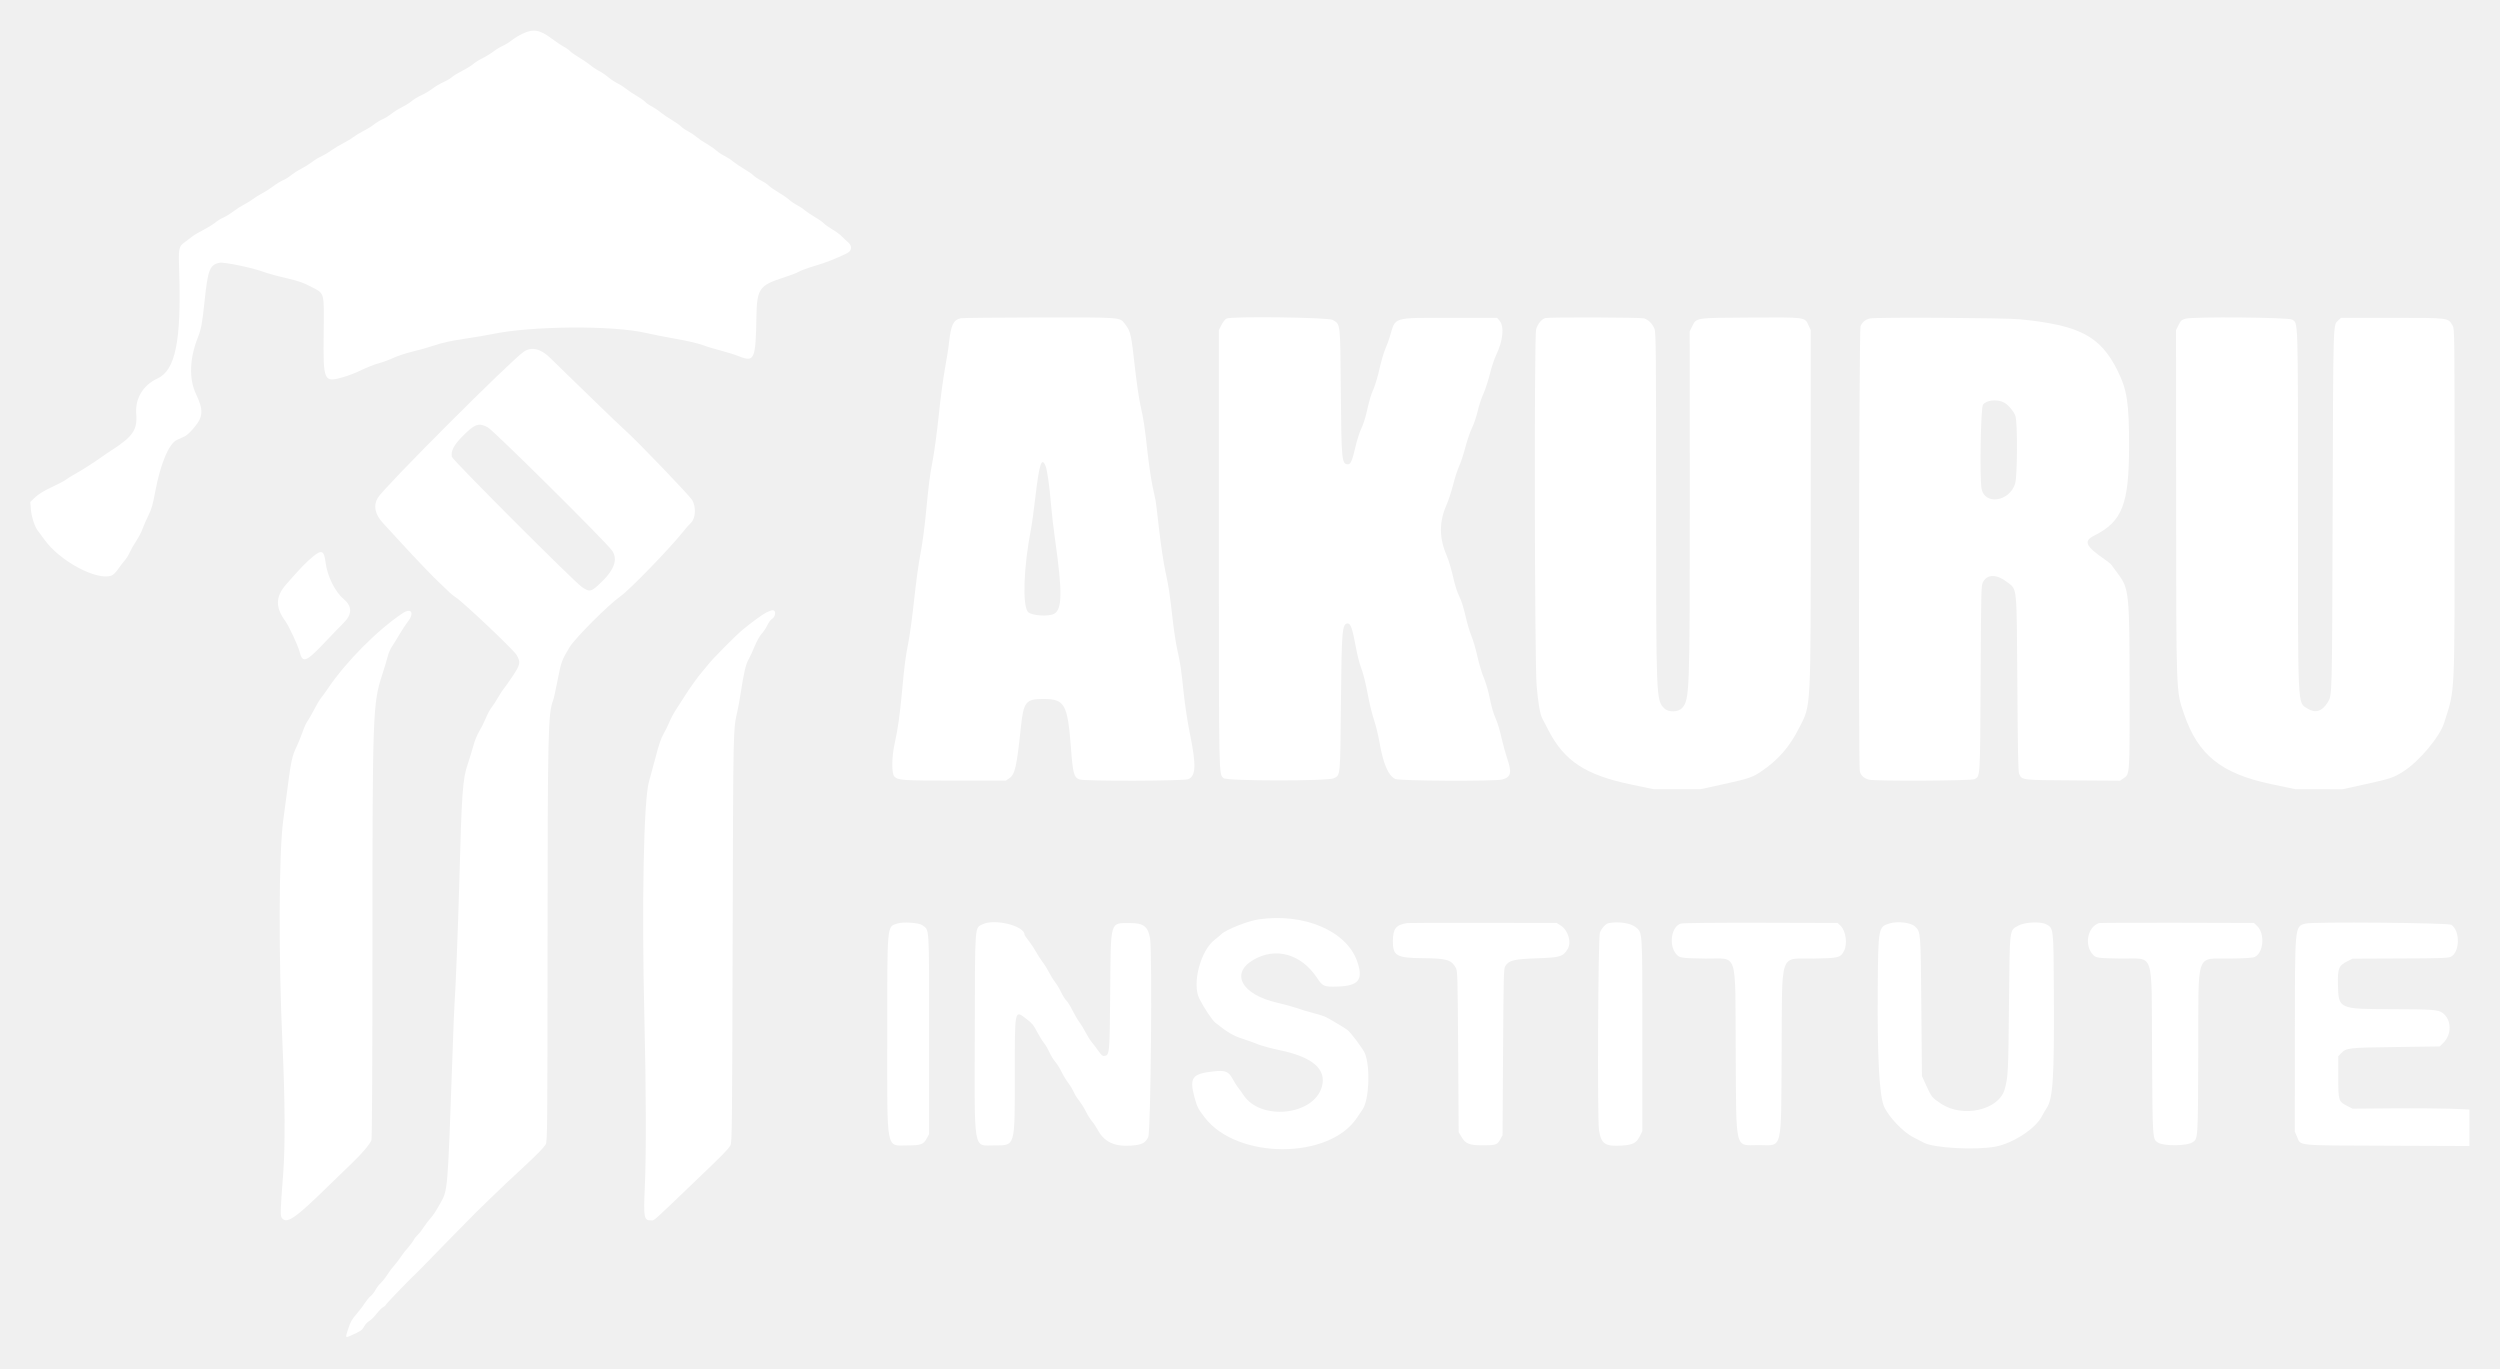
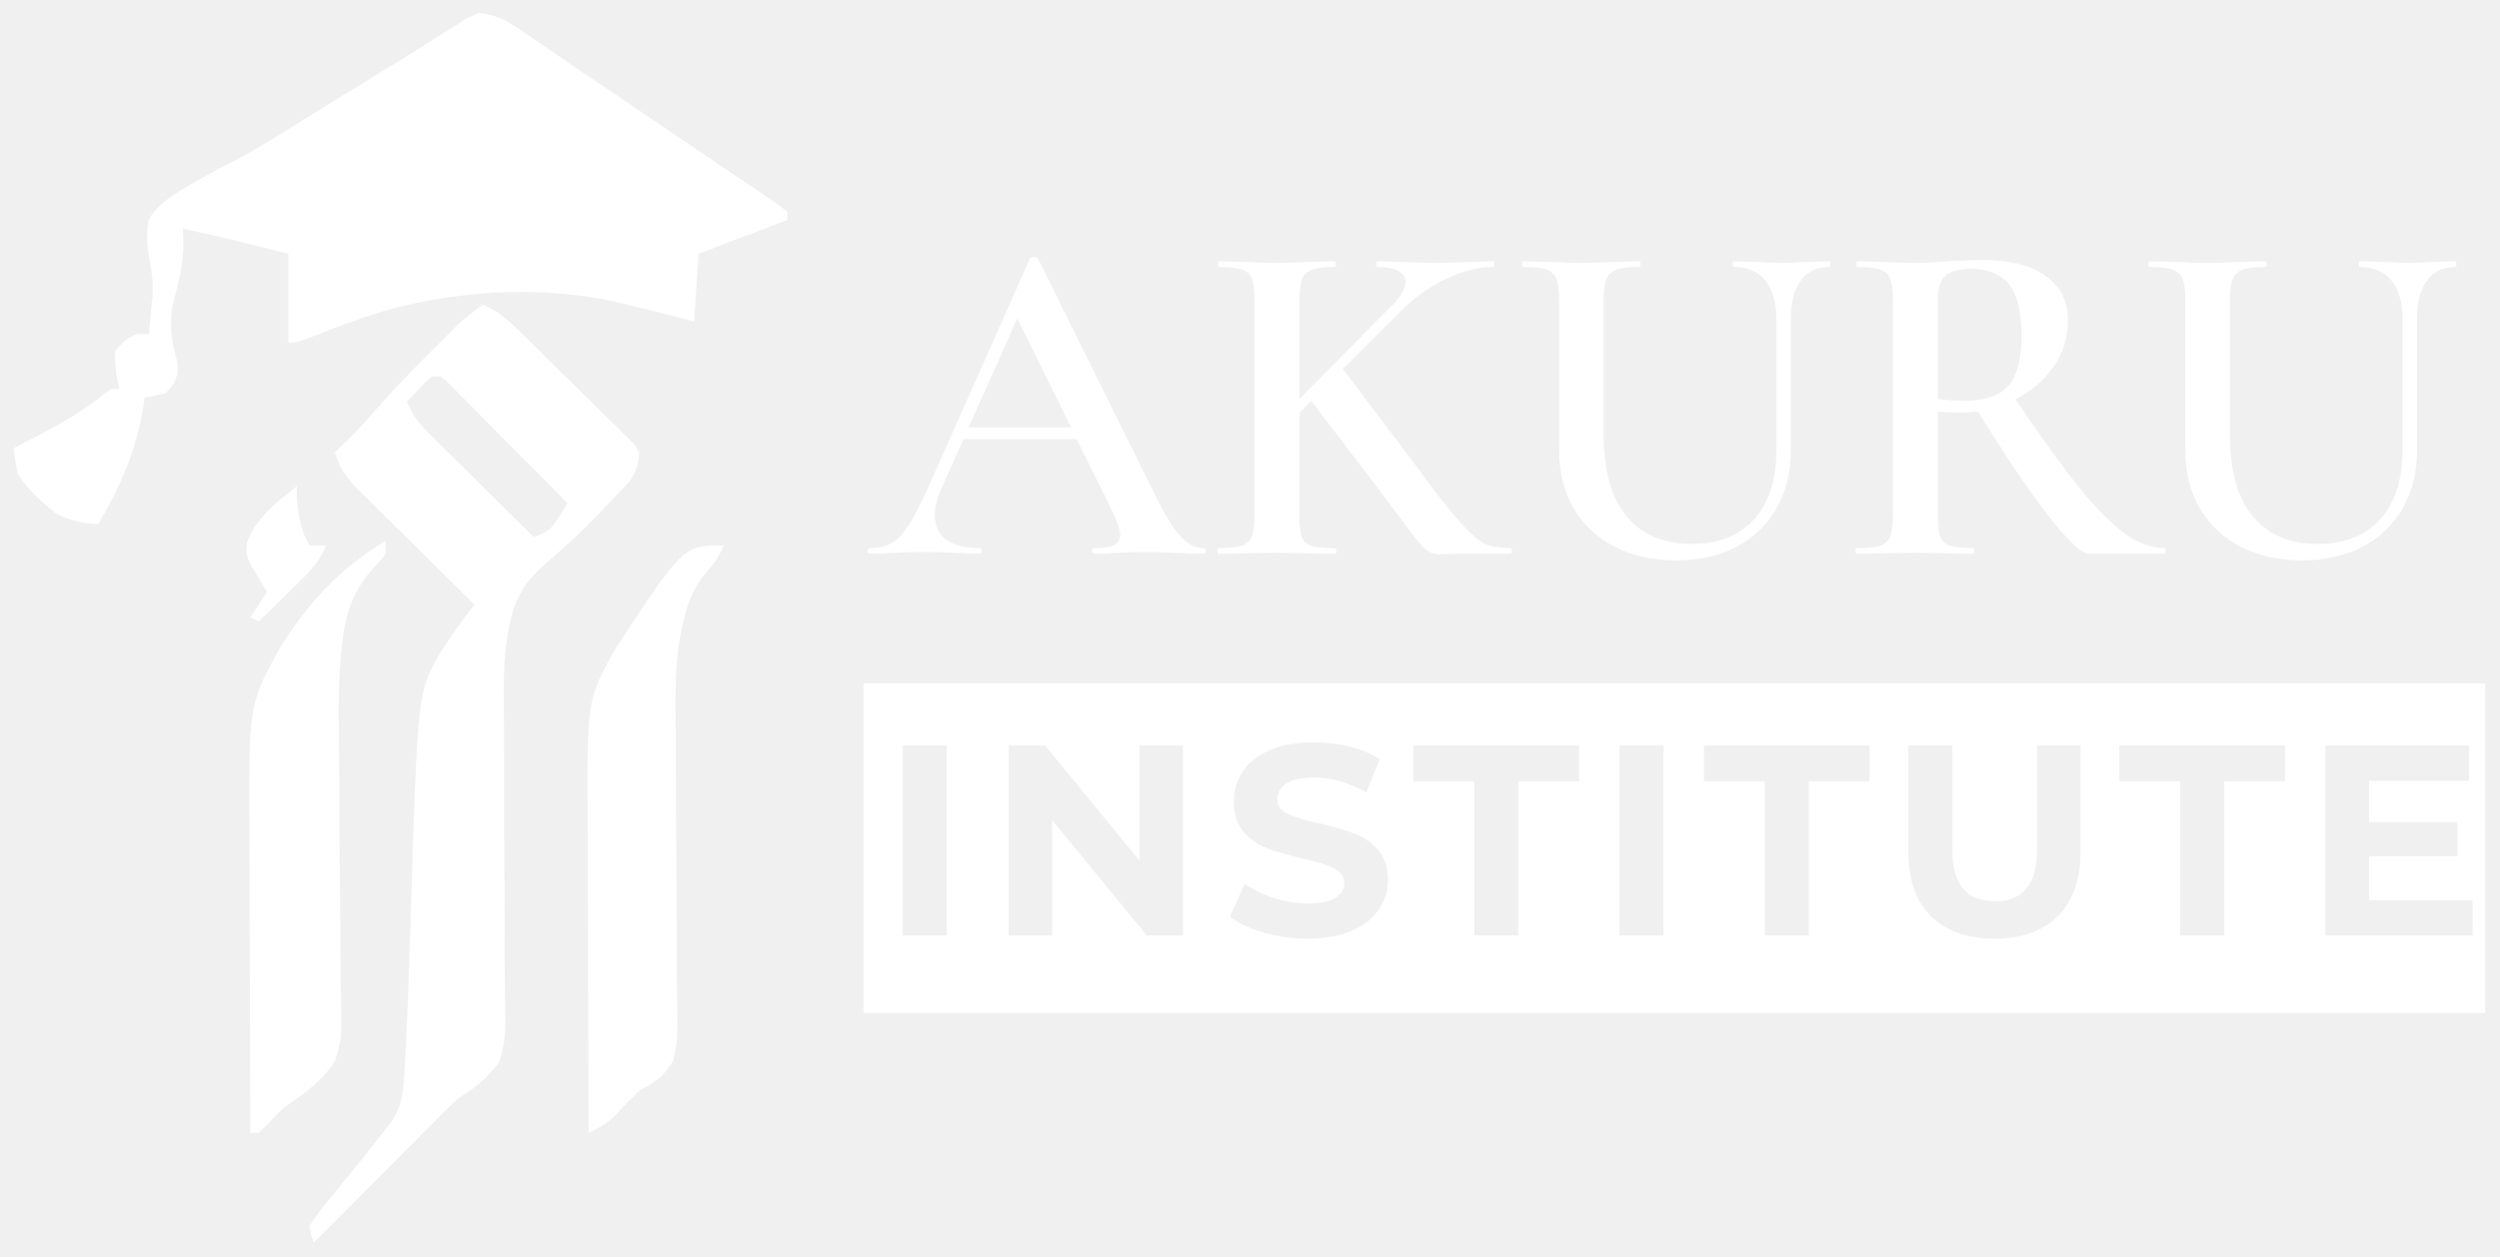
- <svg xmlns="http://www.w3.org/2000/svg" viewBox="-20 -21 2450 1341" role="img" aria-label="Akuru Institute">
-   <g transform="translate(0,1308) scale(0.1,-0.1)" fill="#FFFFFF">
-     <path d="M4922 12960 c-35 -16 -82 -45 -106 -64 -23 -19 -62 -43 -86 -54 -25 -11 -66 -35 -92 -55 -26 -20 -76 -51 -110 -68 -35 -17 -78 -44 -95 -60 -18 -15 -65 -44 -105 -64 -40 -20 -84 -47 -98 -60 -14 -13 -52 -36 -85 -50 -33 -15 -83 -44 -110 -66 -28 -21 -76 -49 -107 -63 -31 -14 -71 -38 -90 -54 -18 -16 -62 -44 -98 -62 -36 -18 -83 -48 -105 -66 -23 -18 -61 -42 -85 -52 -25 -11 -63 -34 -85 -52 -22 -18 -70 -47 -106 -65 -36 -19 -79 -45 -95 -58 -16 -13 -58 -39 -94 -57 -36 -18 -92 -52 -125 -75 -33 -24 -78 -50 -99 -59 -22 -9 -63 -34 -90 -55 -28 -21 -76 -51 -106 -66 -30 -15 -73 -43 -96 -61 -22 -19 -58 -41 -80 -50 -21 -9 -66 -36 -99 -61 -33 -25 -82 -56 -110 -70 -27 -14 -66 -38 -85 -53 -19 -15 -58 -39 -85 -53 -28 -14 -77 -45 -110 -70 -33 -25 -78 -52 -99 -61 -22 -9 -58 -31 -80 -50 -23 -18 -75 -50 -116 -71 -41 -21 -88 -48 -105 -62 -16 -13 -50 -38 -74 -56 -60 -43 -63 -59 -55 -287 22 -681 -37 -970 -214 -1050 -140 -64 -219 -196 -207 -347 13 -155 -33 -222 -244 -357 -27 -17 -66 -44 -87 -59 -72 -52 -196 -132 -272 -174 -41 -24 -82 -49 -91 -57 -9 -8 -68 -39 -132 -69 -79 -37 -131 -69 -164 -100 l-48 -46 5 -68 c6 -76 38 -175 68 -213 11 -14 39 -52 63 -85 148 -212 518 -410 661 -355 15 5 41 31 59 57 17 26 47 63 64 84 18 20 43 58 54 85 12 27 41 78 65 114 24 36 52 90 62 120 11 30 36 89 57 130 30 60 43 105 66 230 51 274 133 471 213 509 22 10 57 26 77 35 20 9 60 47 94 89 87 105 90 168 16 325 -70 148 -64 347 17 552 34 85 44 141 67 360 32 307 51 357 148 375 43 8 317 -48 422 -87 44 -16 147 -45 228 -63 119 -28 167 -44 240 -82 142 -75 133 -42 129 -456 -5 -479 -1 -488 195 -432 49 14 129 45 178 70 50 24 125 54 168 65 43 12 111 37 150 56 40 18 122 45 182 59 61 14 156 41 212 60 71 25 162 45 296 65 106 16 226 36 267 45 387 82 1189 88 1515 11 55 -13 183 -38 285 -56 105 -18 220 -45 265 -61 44 -17 125 -41 180 -55 55 -14 135 -39 178 -56 151 -60 163 -33 170 397 5 264 31 300 264 374 65 21 134 47 153 59 19 11 90 37 157 57 108 32 193 65 313 123 50 24 54 72 9 110 -18 15 -46 41 -63 59 -17 17 -58 47 -91 66 -33 19 -69 45 -80 57 -11 12 -50 40 -88 62 -37 22 -82 52 -100 67 -18 16 -51 38 -75 50 -24 12 -60 37 -80 55 -20 18 -69 51 -107 73 -39 23 -79 51 -90 63 -11 12 -45 35 -75 50 -30 15 -64 38 -75 50 -11 12 -51 40 -90 63 -38 22 -87 55 -109 73 -21 18 -58 42 -82 54 -24 11 -61 35 -82 53 -20 19 -63 48 -94 66 -32 18 -77 48 -100 67 -23 20 -62 46 -87 59 -25 12 -55 33 -66 45 -11 12 -50 39 -86 61 -36 21 -86 55 -110 74 -23 20 -63 47 -88 60 -25 12 -55 33 -66 45 -11 12 -49 39 -85 60 -36 21 -83 52 -105 70 -22 18 -62 43 -90 57 -27 14 -67 41 -87 59 -21 18 -59 44 -86 58 -26 13 -68 41 -91 61 -24 19 -74 53 -110 74 -36 22 -75 49 -86 61 -11 12 -38 31 -60 42 -22 12 -75 47 -117 79 -118 88 -181 99 -286 49z" />
-     <path d="M4934 9844 c-131 -89 -1370 -1329 -1432 -1433 -45 -78 -28 -161 52 -248 25 -26 102 -111 173 -188 144 -158 343 -365 388 -404 16 -14 48 -45 70 -67 22 -23 58 -53 80 -67 73 -46 568 -515 597 -565 42 -71 38 -94 -38 -208 -36 -54 -74 -108 -84 -119 -10 -11 -35 -49 -56 -85 -20 -36 -50 -82 -66 -102 -16 -20 -42 -68 -58 -108 -16 -39 -45 -96 -64 -128 -19 -31 -45 -93 -56 -137 -12 -44 -37 -125 -55 -180 -52 -151 -60 -273 -85 -1200 -11 -401 -36 -1033 -45 -1140 -3 -33 -12 -256 -20 -495 -49 -1378 -45 -1337 -122 -1476 -32 -58 -72 -120 -89 -137 -17 -18 -47 -57 -67 -87 -19 -30 -47 -66 -62 -80 -15 -14 -34 -38 -42 -54 -8 -15 -32 -47 -52 -70 -21 -22 -53 -63 -71 -91 -18 -27 -48 -66 -65 -85 -18 -19 -49 -60 -68 -90 -19 -30 -49 -68 -67 -85 -17 -16 -40 -46 -50 -66 -11 -20 -32 -48 -48 -61 -17 -14 -42 -45 -57 -69 -15 -24 -49 -69 -75 -99 -55 -65 -62 -76 -89 -157 -28 -84 -28 -86 27 -62 99 45 110 52 131 90 12 22 35 46 51 54 16 9 47 39 68 68 22 28 51 58 65 66 15 8 27 18 27 23 0 7 247 263 307 318 15 14 39 38 53 53 19 21 490 502 528 539 4 4 66 65 139 135 121 117 177 170 340 321 117 108 184 178 201 207 16 28 17 161 18 1927 1 2131 5 2294 55 2426 6 15 26 104 44 199 36 182 40 192 116 319 53 89 383 419 500 501 87 60 481 466 610 628 31 39 66 79 78 89 49 44 55 160 13 227 -34 52 -522 561 -648 675 -48 43 -172 162 -277 264 -104 102 -240 233 -301 292 -61 59 -137 133 -168 164 -89 87 -180 108 -254 58z m-355 -741 c59 -32 1169 -1132 1221 -1211 60 -91 16 -198 -140 -339 -70 -63 -86 -65 -158 -15 -77 52 -1268 1245 -1274 1275 -11 57 21 118 107 204 118 119 157 132 244 86z" />
-     <path d="M2870 7838 c-71 -58 -124 -113 -269 -279 -101 -116 -103 -222 -6 -354 36 -50 123 -236 140 -299 30 -120 61 -109 255 96 74 78 153 160 176 182 86 85 87 163 4 233 -86 72 -162 225 -179 359 -15 118 -37 130 -121 62z" />
-     <path d="M7309 7287 c-45 -24 -140 -94 -233 -170 -64 -53 -300 -291 -334 -337 -15 -19 -43 -53 -62 -75 -37 -42 -122 -160 -174 -243 -16 -26 -50 -79 -76 -118 -25 -38 -57 -97 -70 -130 -13 -32 -38 -84 -56 -114 -24 -40 -48 -108 -83 -245 -28 -104 -55 -206 -61 -225 -52 -174 -72 -1209 -45 -2315 17 -706 19 -1328 4 -1662 -13 -299 -9 -323 62 -323 33 0 0 -30 448 400 253 241 307 297 329 335 16 28 17 166 22 2030 6 2119 4 2036 49 2236 6 26 20 105 31 175 30 193 49 275 75 319 13 23 40 81 60 130 21 51 51 105 70 125 18 19 43 57 55 83 13 26 31 52 41 58 41 22 49 89 10 89 -10 0 -38 -11 -62 -23z" />
-     <path d="M3745 7280 c-247 -165 -553 -473 -732 -738 -17 -26 -46 -65 -63 -87 -18 -22 -50 -76 -72 -120 -23 -44 -51 -93 -63 -110 -13 -16 -37 -69 -53 -117 -17 -47 -42 -108 -55 -135 -41 -80 -56 -147 -87 -388 -16 -126 -36 -279 -45 -340 -43 -322 -46 -1346 -6 -2205 24 -525 27 -988 6 -1255 -29 -379 -30 -413 -10 -435 50 -56 135 5 471 335 68 66 163 158 212 205 98 93 177 187 192 226 6 16 10 730 10 1922 0 2262 4 2361 95 2637 23 72 48 154 55 183 7 30 26 75 44 100 17 26 51 81 75 122 24 41 59 93 76 115 70 88 37 143 -50 85z" />
+ <svg xmlns="http://www.w3.org/2000/svg" viewBox="4.5 1.625 290.125 145.875" width="580.25" height="291.75" preserveAspectRatio="xMidYMid meet" version="1.1" role="img" aria-label="Akuru Institute">
+   <defs>
+     <clipPath id="f604fe1d2b">
+       <rect x="0" width="189" y="0" height="67" />
+     </clipPath>
+     <clipPath id="4708e1d853">
+       <path d="M 6.074 3 L 96 3 L 96 63 L 6.074 63 Z M 6.074 3 " clip-rule="nonzero" />
+     </clipPath>
+     <clipPath id="ce4d44ffd4">
+       <path d="M 33 58 L 96.074 58 L 96.074 134 L 33 134 Z M 33 58 " clip-rule="nonzero" />
+     </clipPath>
+     <clipPath id="853b96ad55">
+       <path d="M 0.16 1 L 190 1 L 190 40 L 0.16 40 Z M 0.16 1 " clip-rule="nonzero" />
+     </clipPath>
+     <clipPath id="56a1fd4bf6">
+       <rect x="0" width="192" y="0" height="40" />
+     </clipPath>
+     <mask id="akuru-knockout" maskUnits="userSpaceOnUse" x="-50" y="-50" width="400" height="200">
+       <rect x="-50" y="-50" width="400" height="200" fill="#ffffff" />
+       <g fill="#000000" fill-opacity="1">
+         <g transform="translate(2.697861, 30.27241)">
+           <g>
+             <path d="M 2.609 -22.062 L 7.719 -22.062 L 7.719 0 L 2.609 0 Z M 2.609 -22.062 " />
+           </g>
+         </g>
+       </g>
+       <g fill="#000000" fill-opacity="1">
+         <g transform="translate(14.99044, 30.27241)">
+           <g>
+             <path d="M 22.844 -22.062 L 22.844 0 L 18.656 0 L 7.656 -13.391 L 7.656 0 L 2.609 0 L 2.609 -22.062 L 6.844 -22.062 L 17.812 -8.672 L 17.812 -22.062 Z M 22.844 -22.062 " />
+           </g>
+         </g>
+       </g>
+       <g fill="#000000" fill-opacity="1">
+         <g transform="translate(42.41238, 30.27241)">
+           <g>
+             <path d="M 9.859 0.375 C 8.117 0.375 6.43 0.141 4.797 -0.328 C 3.172 -0.805 1.863 -1.422 0.875 -2.172 L 2.609 -6.016 C 3.555 -5.328 4.68 -4.77 5.984 -4.344 C 7.285 -3.926 8.586 -3.719 9.891 -3.719 C 11.348 -3.719 12.422 -3.93 13.109 -4.359 C 13.805 -4.797 14.156 -5.367 14.156 -6.078 C 14.156 -6.609 13.945 -7.047 13.531 -7.391 C 13.125 -7.734 12.598 -8.008 11.953 -8.219 C 11.316 -8.438 10.453 -8.672 9.359 -8.922 C 7.68 -9.316 6.305 -9.711 5.234 -10.109 C 4.16 -10.516 3.238 -11.156 2.469 -12.031 C 1.707 -12.914 1.328 -14.094 1.328 -15.562 C 1.328 -16.844 1.672 -18.004 2.359 -19.047 C 3.055 -20.086 4.102 -20.91 5.5 -21.516 C 6.895 -22.129 8.602 -22.438 10.625 -22.438 C 12.031 -22.438 13.406 -22.27 14.75 -21.938 C 16.094 -21.602 17.27 -21.117 18.281 -20.484 L 16.703 -16.609 C 14.66 -17.766 12.625 -18.344 10.594 -18.344 C 9.164 -18.344 8.109 -18.109 7.422 -17.641 C 6.734 -17.18 6.391 -16.578 6.391 -15.828 C 6.391 -15.066 6.785 -14.5 7.578 -14.125 C 8.367 -13.758 9.57 -13.398 11.188 -13.047 C 12.863 -12.648 14.238 -12.25 15.312 -11.844 C 16.383 -11.445 17.301 -10.816 18.062 -9.953 C 18.832 -9.098 19.219 -7.93 19.219 -6.453 C 19.219 -5.191 18.863 -4.039 18.156 -3 C 17.457 -1.969 16.406 -1.145 15 -0.531 C 13.594 0.07 11.879 0.375 9.859 0.375 Z M 9.859 0.375 " />
+           </g>
+         </g>
+       </g>
+       <g fill="#000000" fill-opacity="1">
+         <g transform="translate(64.476, 30.27241)">
+           <g>
+             <path d="M 7.188 -17.906 L 0.125 -17.906 L 0.125 -22.062 L 19.344 -22.062 L 19.344 -17.906 L 12.297 -17.906 L 12.297 0 L 7.188 0 Z M 7.188 -17.906 " />
+           </g>
+         </g>
+       </g>
+       <g fill="#000000" fill-opacity="1">
+         <g transform="translate(85.90924, 30.27241)">
+           <g>
+             <path d="M 2.609 -22.062 L 7.719 -22.062 L 7.719 0 L 2.609 0 Z M 2.609 -22.062 " />
+           </g>
+         </g>
+       </g>
+       <g fill="#000000" fill-opacity="1">
+         <g transform="translate(98.20182, 30.27241)">
+           <g>
+             <path d="M 7.188 -17.906 L 0.125 -17.906 L 0.125 -22.062 L 19.344 -22.062 L 19.344 -17.906 L 12.297 -17.906 L 12.297 0 L 7.188 0 Z M 7.188 -17.906 " />
+           </g>
+         </g>
+       </g>
+       <g fill="#000000" fill-opacity="1">
+         <g transform="translate(119.6351, 30.27241)">
+           <g>
+             <path d="M 12.422 0.375 C 9.266 0.375 6.805 -0.492 5.047 -2.234 C 3.297 -3.984 2.422 -6.473 2.422 -9.703 L 2.422 -22.062 L 7.531 -22.062 L 7.531 -9.891 C 7.531 -5.941 9.172 -3.969 12.453 -3.969 C 14.047 -3.969 15.258 -4.445 16.094 -5.406 C 16.938 -6.363 17.359 -7.859 17.359 -9.891 L 17.359 -22.062 L 22.406 -22.062 L 22.406 -9.703 C 22.406 -6.473 21.523 -3.984 19.766 -2.234 C 18.016 -0.492 15.566 0.375 12.422 0.375 Z M 12.422 0.375 " />
+           </g>
+         </g>
+       </g>
+       <g fill="#000000" fill-opacity="1">
+         <g transform="translate(146.4266, 30.27241)">
+           <g>
+             <path d="M 7.188 -17.906 L 0.125 -17.906 L 0.125 -22.062 L 19.344 -22.062 L 19.344 -17.906 L 12.297 -17.906 L 12.297 0 L 7.188 0 Z M 7.188 -17.906 " />
+           </g>
+         </g>
+       </g>
+       <g fill="#000000" fill-opacity="1">
+         <g transform="translate(167.8598, 30.27241)">
+           <g>
+             <path d="M 19.703 -4.094 L 19.703 0 L 2.609 0 L 2.609 -22.062 L 19.281 -22.062 L 19.281 -17.969 L 7.688 -17.969 L 7.688 -13.172 L 17.938 -13.172 L 17.938 -9.203 L 7.688 -9.203 L 7.688 -4.094 Z M 19.703 -4.094 " />
+           </g>
+         </g>
+       </g>
+     </mask>
+   </defs>
+   <g transform="matrix(1, 0, 0, 1, 104, 15)">
+     <g clip-path="url(#f604fe1d2b)">
+       <g fill="#ffffff" fill-opacity="1">
+         <g transform="translate(1.587932, 50.94152)">
+           <g>
+             <path d="M 38.641 -0.656 C 38.816 -0.656 38.906 -0.547 38.906 -0.328 C 38.906 -0.109 38.816 0 38.641 0 C 37.953 0 36.848 -0.035 35.328 -0.109 C 33.805 -0.18 32.703 -0.219 32.016 -0.219 C 31.109 -0.219 30.035 -0.18 28.797 -0.109 C 27.566 -0.035 26.609 0 25.922 0 C 25.773 0 25.703 -0.109 25.703 -0.328 C 25.703 -0.547 25.773 -0.656 25.922 -0.656 C 26.973 -0.656 27.742 -0.77 28.234 -1 C 28.723 -1.238 28.969 -1.629 28.969 -2.172 C 28.969 -2.711 28.66 -3.633 28.047 -4.938 L 23.906 -13.312 L 10.766 -13.312 L 8.156 -7.438 C 7.676 -6.352 7.438 -5.379 7.438 -4.516 C 7.438 -3.242 7.891 -2.281 8.797 -1.625 C 9.703 -0.977 10.973 -0.656 12.609 -0.656 C 12.785 -0.656 12.875 -0.547 12.875 -0.328 C 12.875 -0.109 12.785 0 12.609 0 C 11.953 0 11.008 -0.035 9.781 -0.109 C 8.406 -0.18 7.207 -0.219 6.188 -0.219 C 5.219 -0.219 4.078 -0.18 2.766 -0.109 C 1.609 -0.035 0.648 0 -0.109 0 C -0.285 0 -0.375 -0.109 -0.375 -0.328 C -0.375 -0.547 -0.285 -0.656 -0.109 -0.656 C 0.898 -0.656 1.75 -0.852 2.438 -1.25 C 3.133 -1.645 3.805 -2.359 4.453 -3.391 C 5.109 -4.422 5.891 -5.953 6.797 -7.984 L 18.484 -34.297 C 18.547 -34.398 18.707 -34.453 18.969 -34.453 C 19.219 -34.453 19.363 -34.398 19.406 -34.297 L 32.719 -7.438 C 33.977 -4.832 35.035 -3.051 35.891 -2.094 C 36.742 -1.133 37.66 -0.656 38.641 -0.656 Z M 11.359 -14.672 L 23.266 -14.672 L 17.016 -27.328 Z M 11.359 -14.672 " />
+           </g>
+         </g>
+       </g>
+       <g fill="#ffffff" fill-opacity="1">
+         <g transform="translate(40.21818, 50.94152)">
+           <g>
+             <path d="M 35.656 -0.656 C 35.758 -0.656 35.812 -0.547 35.812 -0.328 C 35.812 -0.109 35.758 0 35.656 0 L 29.562 0 L 27.438 0.047 C 26.938 0.047 26.504 -0.055 26.141 -0.266 C 25.773 -0.484 25.359 -0.883 24.891 -1.469 C 24.422 -2.051 23.551 -3.191 22.281 -4.891 L 20.047 -7.875 L 12.5 -17.766 L 11.141 -16.359 L 11.141 -4.406 C 11.141 -3.281 11.227 -2.461 11.406 -1.953 C 11.594 -1.453 11.969 -1.109 12.531 -0.922 C 13.094 -0.742 13.988 -0.656 15.219 -0.656 C 15.363 -0.656 15.438 -0.547 15.438 -0.328 C 15.438 -0.109 15.363 0 15.219 0 C 14.062 0 13.133 -0.016 12.438 -0.047 L 8.484 -0.109 L 4.625 -0.047 C 3.938 -0.016 2.973 0 1.734 0 C 1.66 0 1.625 -0.109 1.625 -0.328 C 1.625 -0.547 1.66 -0.656 1.734 -0.656 C 2.973 -0.656 3.867 -0.742 4.422 -0.922 C 4.984 -1.109 5.375 -1.461 5.594 -1.984 C 5.812 -2.504 5.922 -3.312 5.922 -4.406 L 5.922 -29.562 C 5.922 -30.645 5.82 -31.441 5.625 -31.953 C 5.426 -32.461 5.035 -32.816 4.453 -33.016 C 3.879 -33.211 2.992 -33.312 1.797 -33.312 C 1.723 -33.312 1.688 -33.422 1.688 -33.641 C 1.688 -33.859 1.723 -33.969 1.797 -33.969 L 4.672 -33.906 C 6.266 -33.832 7.535 -33.797 8.484 -33.797 C 9.566 -33.797 10.906 -33.832 12.5 -33.906 L 15.219 -33.969 C 15.32 -33.969 15.375 -33.859 15.375 -33.641 C 15.375 -33.422 15.32 -33.312 15.219 -33.312 C 14.02 -33.312 13.141 -33.203 12.578 -32.984 C 12.016 -32.766 11.633 -32.391 11.438 -31.859 C 11.238 -31.336 11.141 -30.535 11.141 -29.453 L 11.141 -17.984 L 21.797 -28.75 C 22.91 -29.875 23.469 -30.816 23.469 -31.578 C 23.469 -32.117 23.188 -32.539 22.625 -32.844 C 22.07 -33.156 21.25 -33.312 20.156 -33.312 C 20.082 -33.312 20.047 -33.422 20.047 -33.641 C 20.047 -33.859 20.082 -33.969 20.156 -33.969 L 22.609 -33.906 C 24.203 -33.832 25.648 -33.797 26.953 -33.797 C 28.367 -33.797 29.801 -33.832 31.25 -33.906 L 33.578 -33.969 C 33.691 -33.969 33.75 -33.859 33.75 -33.641 C 33.75 -33.422 33.691 -33.312 33.578 -33.312 C 31.984 -33.312 30.234 -32.875 28.328 -32 C 26.43 -31.133 24.707 -29.941 23.156 -28.422 L 16.188 -21.469 L 24.188 -10.875 C 26.645 -7.5 28.5 -5.113 29.75 -3.719 C 31 -2.32 31.984 -1.461 32.703 -1.141 C 33.43 -0.816 34.414 -0.656 35.656 -0.656 Z M 35.656 -0.656 " />
+           </g>
+         </g>
+       </g>
+       <g fill="#ffffff" fill-opacity="1">
+         <g transform="translate(75.69715, 50.94152)">
+           <g>
+             <path d="M 31.031 -27.328 C 31.031 -29.211 30.602 -30.68 29.75 -31.734 C 28.895 -32.785 27.672 -33.312 26.078 -33.312 C 26.004 -33.312 25.969 -33.422 25.969 -33.641 C 25.969 -33.859 26.004 -33.969 26.078 -33.969 L 28.578 -33.906 C 29.961 -33.832 31.051 -33.797 31.844 -33.797 C 32.5 -33.797 33.477 -33.832 34.781 -33.906 L 37.172 -33.969 C 37.242 -33.969 37.281 -33.859 37.281 -33.641 C 37.281 -33.422 37.242 -33.312 37.172 -33.312 C 35.754 -33.312 34.656 -32.785 33.875 -31.734 C 33.102 -30.68 32.719 -29.211 32.719 -27.328 L 32.719 -12.125 C 32.719 -9.508 32.164 -7.234 31.062 -5.297 C 29.957 -3.359 28.398 -1.863 26.391 -0.812 C 24.379 0.238 22.051 0.766 19.406 0.766 C 16.758 0.766 14.398 0.25 12.328 -0.781 C 10.266 -1.82 8.66 -3.312 7.516 -5.25 C 6.379 -7.188 5.812 -9.457 5.812 -12.062 L 5.812 -29.562 C 5.812 -30.645 5.703 -31.441 5.484 -31.953 C 5.266 -32.461 4.875 -32.816 4.312 -33.016 C 3.758 -33.211 2.883 -33.312 1.688 -33.312 C 1.57 -33.312 1.516 -33.422 1.516 -33.641 C 1.516 -33.859 1.57 -33.969 1.688 -33.969 L 4.516 -33.906 C 6.109 -33.832 7.395 -33.797 8.375 -33.797 C 9.457 -33.797 10.797 -33.832 12.391 -33.906 L 15.109 -33.969 C 15.211 -33.969 15.266 -33.859 15.266 -33.641 C 15.266 -33.422 15.211 -33.312 15.109 -33.312 C 13.91 -33.312 13.02 -33.203 12.438 -32.984 C 11.863 -32.766 11.477 -32.391 11.281 -31.859 C 11.082 -31.336 10.984 -30.535 10.984 -29.453 L 10.984 -13.969 C 10.984 -9.656 11.879 -6.438 13.672 -4.312 C 15.461 -2.195 17.969 -1.141 21.188 -1.141 C 24.27 -1.141 26.68 -2.086 28.422 -3.984 C 30.16 -5.891 31.031 -8.582 31.031 -12.062 Z M 31.031 -27.328 " />
+           </g>
+         </g>
+       </g>
+       <g fill="#ffffff" fill-opacity="1">
+         <g transform="translate(113.7841, 50.94152)">
+           <g>
+             <path d="M 37.984 -0.656 C 38.098 -0.656 38.156 -0.547 38.156 -0.328 C 38.156 -0.109 38.098 0 37.984 0 L 29.234 0 C 28.398 0 26.848 -1.445 24.578 -4.344 C 22.316 -7.238 19.578 -11.297 16.359 -16.516 C 15.555 -16.441 14.941 -16.406 14.516 -16.406 C 13.711 -16.406 12.77 -16.441 11.688 -16.516 L 11.688 -4.406 C 11.688 -3.281 11.785 -2.461 11.984 -1.953 C 12.18 -1.453 12.562 -1.109 13.125 -0.922 C 13.688 -0.742 14.582 -0.656 15.812 -0.656 C 15.883 -0.656 15.922 -0.547 15.922 -0.328 C 15.922 -0.109 15.883 0 15.812 0 C 14.613 0 13.691 -0.016 13.047 -0.047 L 9.016 -0.109 L 5.109 -0.047 C 4.422 -0.016 3.477 0 2.281 0 C 2.176 0 2.125 -0.109 2.125 -0.328 C 2.125 -0.547 2.176 -0.656 2.281 -0.656 C 3.508 -0.656 4.406 -0.742 4.969 -0.922 C 5.531 -1.109 5.922 -1.461 6.141 -1.984 C 6.359 -2.504 6.469 -3.312 6.469 -4.406 L 6.469 -29.562 C 6.469 -30.645 6.367 -31.441 6.172 -31.953 C 5.973 -32.461 5.582 -32.816 5 -33.016 C 4.414 -33.211 3.531 -33.312 2.344 -33.312 C 2.27 -33.312 2.234 -33.422 2.234 -33.641 C 2.234 -33.859 2.27 -33.969 2.344 -33.969 L 5.156 -33.906 C 6.75 -33.832 8.035 -33.797 9.016 -33.797 C 10.211 -33.797 11.52 -33.852 12.938 -33.969 C 13.406 -34 13.973 -34.031 14.641 -34.062 C 15.316 -34.102 16.07 -34.125 16.906 -34.125 C 20.051 -34.125 22.484 -33.508 24.203 -32.281 C 25.93 -31.051 26.797 -29.332 26.797 -27.125 C 26.797 -25.125 26.238 -23.328 25.125 -21.734 C 24.02 -20.141 22.547 -18.875 20.703 -17.938 C 23.672 -13.551 26.148 -10.125 28.141 -7.656 C 30.141 -5.195 31.91 -3.414 33.453 -2.312 C 34.992 -1.207 36.504 -0.656 37.984 -0.656 Z M 11.688 -17.984 C 12.551 -17.836 13.598 -17.766 14.828 -17.766 C 17.191 -17.766 18.879 -18.352 19.891 -19.531 C 20.898 -20.707 21.406 -22.602 21.406 -25.219 C 21.406 -28.156 20.906 -30.203 19.906 -31.359 C 18.914 -32.516 17.477 -33.094 15.594 -33.094 C 14.188 -33.094 13.18 -32.828 12.578 -32.297 C 11.984 -31.773 11.688 -30.828 11.688 -29.453 Z M 11.688 -17.984 " />
+           </g>
+         </g>
+       </g>
+       <g fill="#ffffff" fill-opacity="1">
+         <g transform="translate(148.3935, 50.94152)">
+           <g>
+             <path d="M 31.031 -27.328 C 31.031 -29.211 30.602 -30.68 29.75 -31.734 C 28.895 -32.785 27.672 -33.312 26.078 -33.312 C 26.004 -33.312 25.969 -33.422 25.969 -33.641 C 25.969 -33.859 26.004 -33.969 26.078 -33.969 L 28.578 -33.906 C 29.961 -33.832 31.051 -33.797 31.844 -33.797 C 32.5 -33.797 33.477 -33.832 34.781 -33.906 L 37.172 -33.969 C 37.242 -33.969 37.281 -33.859 37.281 -33.641 C 37.281 -33.422 37.242 -33.312 37.172 -33.312 C 35.754 -33.312 34.656 -32.785 33.875 -31.734 C 33.102 -30.68 32.719 -29.211 32.719 -27.328 L 32.719 -12.125 C 32.719 -9.508 32.164 -7.234 31.062 -5.297 C 29.957 -3.359 28.398 -1.863 26.391 -0.812 C 24.379 0.238 22.051 0.766 19.406 0.766 C 16.758 0.766 14.398 0.25 12.328 -0.781 C 10.266 -1.82 8.66 -3.312 7.516 -5.25 C 6.379 -7.188 5.812 -9.457 5.812 -12.062 L 5.812 -29.562 C 5.812 -30.645 5.703 -31.441 5.484 -31.953 C 5.266 -32.461 4.875 -32.816 4.312 -33.016 C 3.758 -33.211 2.883 -33.312 1.688 -33.312 C 1.57 -33.312 1.516 -33.422 1.516 -33.641 C 1.516 -33.859 1.57 -33.969 1.688 -33.969 L 4.516 -33.906 C 6.109 -33.832 7.395 -33.797 8.375 -33.797 C 9.457 -33.797 10.797 -33.832 12.391 -33.906 L 15.109 -33.969 C 15.211 -33.969 15.266 -33.859 15.266 -33.641 C 15.266 -33.422 15.211 -33.312 15.109 -33.312 C 13.91 -33.312 13.02 -33.203 12.438 -32.984 C 11.863 -32.766 11.477 -32.391 11.281 -31.859 C 11.082 -31.336 10.984 -30.535 10.984 -29.453 L 10.984 -13.969 C 10.984 -9.656 11.879 -6.438 13.672 -4.312 C 15.461 -2.195 17.969 -1.141 21.188 -1.141 C 24.27 -1.141 26.68 -2.086 28.422 -3.984 C 30.16 -5.891 31.031 -8.582 31.031 -12.062 Z M 31.031 -27.328 " />
+           </g>
+         </g>
+       </g>
+     </g>
  </g>
-   <g transform="translate(0,1308) scale(0.1,-0.1)" fill="#FFFFFF">
-     <path d="M9214 10171 c-72 -18 -94 -65 -114 -241 -5 -52 -24 -167 -40 -255 -16 -88 -44 -292 -60 -454 -17 -162 -44 -362 -60 -445 -30 -160 -37 -215 -70 -556 -12 -118 -34 -280 -50 -360 -16 -80 -43 -275 -60 -435 -17 -159 -42 -346 -55 -415 -31 -158 -40 -223 -65 -495 -23 -242 -39 -359 -72 -510 -30 -134 -31 -293 -4 -324 35 -38 75 -41 592 -41 l501 0 34 23 c56 37 73 112 114 504 26 245 48 273 219 273 210 0 238 -48 271 -475 19 -259 29 -294 86 -314 52 -18 1020 -15 1064 3 75 32 79 136 17 441 -23 112 -50 290 -62 405 -24 233 -31 281 -65 435 -13 61 -33 193 -44 295 -28 250 -38 313 -71 465 -16 72 -43 252 -60 399 -17 148 -32 279 -35 290 -2 12 -16 73 -29 136 -14 63 -37 219 -51 345 -28 255 -35 300 -70 460 -13 61 -36 214 -50 340 -40 359 -43 374 -102 452 -50 65 -25 63 -841 62 -405 -1 -751 -4 -768 -8z m832 -1446 c17 -43 38 -188 54 -380 6 -77 24 -232 40 -345 73 -517 70 -683 -11 -726 -56 -29 -224 -17 -255 19 -55 64 -43 432 27 797 11 57 31 199 44 315 40 341 62 411 101 320z" />
-     <path d="M11820 10168 c-14 -7 -36 -35 -50 -63 l-25 -50 0 -2145 c0 -2274 -1 -2203 46 -2246 32 -29 1023 -30 1080 -1 66 33 63 5 70 732 7 726 12 785 68 785 27 0 45 -52 76 -220 14 -80 39 -178 55 -218 17 -41 43 -144 60 -236 16 -90 45 -210 64 -267 19 -57 44 -158 55 -224 38 -215 86 -326 155 -359 41 -20 980 -24 1049 -5 85 23 95 69 47 207 -16 48 -41 138 -55 200 -13 62 -37 143 -53 180 -31 72 -41 107 -71 249 -11 51 -34 124 -50 162 -17 38 -45 131 -62 206 -16 75 -44 167 -60 205 -16 38 -42 127 -58 198 -18 77 -41 152 -60 187 -19 37 -43 111 -61 193 -17 74 -44 165 -61 204 -76 174 -77 334 -3 500 19 42 47 130 64 195 16 65 43 148 59 183 17 36 44 119 61 185 17 65 46 151 65 190 19 38 44 113 56 165 12 52 37 129 56 170 19 41 47 129 64 195 16 66 43 148 60 183 70 145 83 283 34 340 l-23 27 -464 0 c-567 0 -530 12 -587 -182 -12 -39 -33 -97 -47 -128 -14 -32 -38 -115 -54 -185 -15 -70 -41 -158 -57 -196 -31 -72 -40 -103 -73 -246 -11 -48 -33 -114 -48 -145 -16 -32 -41 -109 -56 -171 -33 -143 -49 -182 -74 -182 -63 0 -66 30 -72 710 -6 690 -2 659 -80 705 -44 25 -992 37 -1040 13z" />
-     <path d="M14945 10173 c-36 -9 -75 -56 -91 -110 -20 -68 -15 -3262 5 -3493 13 -158 34 -280 54 -318 8 -15 37 -71 65 -125 155 -296 362 -432 802 -524 l225 -47 230 0 230 0 220 48 c260 57 287 66 385 133 159 109 268 235 361 418 119 236 114 131 114 2195 l0 1705 -22 48 c-37 80 -22 78 -571 75 -545 -3 -526 0 -570 -89 l-23 -46 1 -1639 c0 -1904 -2 -1968 -74 -2051 -37 -43 -134 -46 -175 -6 -81 81 -81 80 -81 1996 0 1503 -2 1692 -16 1725 -21 51 -61 90 -103 102 -36 10 -926 13 -966 3z" />
-     <path d="M18126 10169 c-48 -12 -74 -33 -93 -77 -14 -34 -21 -4288 -7 -4359 8 -41 42 -72 91 -84 69 -16 999 -11 1032 5 58 31 56 -10 61 986 5 900 5 916 26 950 43 75 133 73 233 -4 101 -78 94 -12 101 -1001 4 -628 8 -857 17 -877 28 -64 21 -63 528 -66 l461 -3 34 23 c62 42 61 25 60 849 0 969 -5 1011 -114 1156 -30 40 -59 79 -63 86 -4 8 -33 31 -63 52 -194 134 -215 182 -105 237 274 138 339 307 340 873 0 430 -19 555 -115 747 -168 335 -371 441 -955 499 -145 14 -1416 22 -1469 8z m1314 -824 c39 -20 96 -87 111 -131 22 -63 20 -591 -3 -664 -55 -177 -299 -213 -329 -48 -19 105 -8 788 14 821 30 46 138 58 207 22z" />
-     <path d="M21220 10167 c-40 -11 -48 -18 -70 -62 l-25 -50 1 -1650 c1 -1942 -1 -1885 79 -2116 135 -396 364 -580 847 -682 l243 -51 230 0 230 -1 218 48 c259 57 279 64 377 125 154 96 359 339 403 479 108 343 102 208 102 2158 0 1692 0 1700 -20 1735 -46 77 -28 75 -592 75 l-501 0 -25 -23 c-54 -51 -51 43 -57 -1872 -6 -1864 -4 -1800 -50 -1875 -54 -88 -122 -107 -198 -58 -97 63 -92 -39 -92 1954 0 1904 3 1817 -57 1857 -34 22 -963 30 -1043 9z" />
+   <g clip-path="url(#4708e1d853)">
+     <path fill="#ffffff" d="M 60.066 3.125 C 61.832 3.32 63.023 3.812 64.48 4.805 L 65.629 5.578 L 66.875 6.438 L 68.207 7.344 C 69.195 8.012 70.184 8.684 71.168 9.359 C 72.98 10.594 74.797 11.82 76.613 13.047 C 79.559 15.035 82.496 17.027 85.434 19.027 C 87.207 20.23 88.98 21.43 90.762 22.621 L 92.922 24.078 L 93.879 24.715 C 94.57 25.184 95.238 25.684 95.898 26.195 L 95.898 27.176 L 85.59 31.105 L 85.098 38.957 C 81.48 38.035 81.48 38.035 80.371 37.754 C 79.332 37.492 78.289 37.238 77.246 36.992 L 76.125 36.715 C 67.273 34.703 56.961 35.344 48.285 37.977 C 45.742 38.816 43.242 39.742 40.75 40.73 C 38.961 41.41 38.961 41.41 37.98 41.41 L 37.98 31.105 C 31.859 29.559 31.859 29.559 25.707 28.16 L 25.801 29.691 C 25.816 32.305 25.148 34.738 24.508 37.258 C 24.141 39.543 24.461 41.469 25.094 43.68 C 25.219 44.848 25.219 44.848 24.664 46.195 L 23.746 47.301 C 22.461 47.617 22.461 47.617 21.289 47.793 L 21.145 48.801 C 20.324 53.898 18.5 58.09 15.891 62.516 C 14.008 62.367 12.629 62.121 10.953 61.23 C 9.273 59.871 7.691 58.484 6.566 56.629 C 6.238 55.043 6.238 55.043 6.074 53.684 L 7.547 52.926 C 10.762 51.254 13.863 49.645 16.668 47.316 L 17.363 46.809 L 18.344 46.809 L 18.152 45.914 C 17.941 44.707 17.801 43.617 17.855 42.395 C 18.957 41.137 18.957 41.137 20.309 40.43 L 21.781 40.43 C 21.867 39.531 21.949 38.629 22.027 37.73 L 22.207 35.965 C 22.258 34.477 22.207 33.523 21.906 32.117 C 21.602 30.41 21.41 28.883 21.773 27.172 C 22.465 25.82 23.336 25.195 24.559 24.309 C 26.965 22.773 29.465 21.449 32 20.148 C 34.73 18.703 37.324 17.039 39.941 15.398 L 44.668 12.484 C 45.758 11.812 46.848 11.141 47.938 10.473 C 50.328 9.008 52.715 7.543 55.078 6.035 L 56.102 5.395 C 56.957 4.855 57.812 4.316 58.664 3.77 Z M 60.066 3.125 " fill-opacity="1" fill-rule="nonzero" />
  </g>
-   <g transform="translate(0,1308) scale(0.1,-0.1)" fill="#FFFFFF">
-     <path d="M12134 4280 c-104 -15 -316 -99 -364 -144 -19 -18 -48 -42 -64 -54 -142 -107 -227 -436 -151 -582 48 -93 123 -206 155 -232 114 -92 176 -129 264 -157 50 -16 119 -40 153 -55 35 -14 129 -40 210 -57 325 -67 464 -185 418 -357 -77 -285 -606 -340 -771 -80 -16 24 -37 53 -48 66 -11 13 -34 49 -51 80 -44 83 -75 96 -195 82 -207 -23 -235 -61 -185 -250 27 -99 35 -115 101 -201 316 -414 1221 -415 1493 -2 14 22 38 58 54 80 64 92 78 410 24 548 -16 43 -142 210 -174 233 -37 26 -170 105 -208 124 -16 9 -77 28 -135 43 -58 15 -127 36 -155 47 -27 10 -114 34 -191 52 -344 79 -459 285 -233 418 219 130 470 60 626 -175 56 -85 69 -90 208 -85 203 8 248 69 184 250 -105 296 -522 473 -965 408z" />
-     <path d="M8596 4240 c-105 -33 -101 14 -101 -1095 0 -1168 -17 -1080 204 -1080 126 0 152 10 184 70 l22 40 0 980 c0 1095 5 1014 -68 1069 -32 23 -185 34 -241 16z" />
-     <path d="M9430 4232 c-79 -39 -75 25 -77 -1062 -3 -1190 -18 -1105 191 -1105 207 0 201 -20 201 680 0 671 -4 649 117 557 51 -38 70 -62 98 -118 20 -38 50 -88 67 -110 18 -21 43 -64 57 -96 14 -31 39 -72 56 -92 17 -19 45 -63 61 -96 16 -34 47 -85 68 -113 22 -29 46 -70 55 -91 9 -22 31 -58 50 -80 18 -23 48 -70 66 -106 18 -36 46 -80 61 -98 16 -18 40 -54 54 -80 64 -122 165 -171 332 -159 104 8 139 25 166 85 25 53 40 1795 18 1942 -19 121 -64 155 -201 154 -194 -2 -184 35 -190 -669 -5 -614 -6 -626 -57 -633 -17 -3 -30 8 -55 44 -18 26 -48 65 -66 87 -19 23 -47 68 -64 101 -17 34 -43 77 -58 96 -15 19 -46 71 -68 115 -22 44 -50 89 -62 100 -12 11 -35 48 -51 81 -16 34 -43 79 -60 100 -17 22 -43 64 -58 94 -15 30 -44 77 -65 104 -20 27 -48 70 -61 95 -13 25 -44 72 -69 105 -25 32 -46 62 -46 67 0 86 -295 159 -410 101z" />
-     <path d="M13590 4244 c-111 -18 -139 -54 -140 -180 0 -140 38 -162 285 -164 242 -2 284 -14 330 -91 19 -33 20 -57 25 -824 l5 -790 27 -46 c39 -67 78 -83 203 -83 131 -1 150 5 177 57 l23 42 5 815 c5 755 6 818 22 843 38 57 85 68 319 76 218 7 248 16 293 92 39 67 3 185 -72 231 l-37 23 -720 1 c-396 1 -731 0 -745 -2z" />
-     <path d="M15564 4243 c-28 -5 -68 -49 -85 -93 -18 -47 -26 -1822 -9 -1933 21 -137 58 -163 218 -154 114 7 147 23 182 92 l25 50 0 940 c0 1044 3 1002 -66 1059 -48 40 -169 58 -265 39z" />
-     <path d="M16273 4239 c-93 -27 -122 -209 -47 -298 33 -39 44 -41 286 -45 326 -5 292 101 298 -911 6 -995 -13 -917 225 -917 238 -1 219 -79 225 902 6 1021 -28 921 315 926 243 4 261 8 296 74 36 67 19 197 -33 247 l-29 28 -752 2 c-443 1 -765 -2 -784 -8z" />
-     <path d="M18316 4240 c-108 -33 -110 -44 -114 -635 -5 -671 15 -1048 61 -1157 42 -99 186 -252 287 -303 36 -18 84 -43 107 -55 99 -51 508 -73 698 -37 172 32 395 178 455 297 13 24 34 62 48 82 61 93 74 298 70 1103 -3 675 -2 659 -78 698 -54 28 -209 20 -268 -13 -92 -52 -86 -3 -94 -770 -6 -668 -9 -719 -43 -837 -59 -203 -410 -281 -623 -139 -87 58 -92 63 -144 176 l-43 95 -6 680 c-6 730 -6 731 -59 783 -40 41 -170 57 -254 32z" />
-     <path d="M20370 4244 c-113 -39 -147 -217 -58 -311 29 -31 47 -33 274 -37 333 -5 298 99 304 -911 5 -883 4 -858 61 -894 56 -34 280 -32 335 4 55 36 54 19 57 883 3 1012 -31 913 312 918 150 2 224 7 242 16 87 43 101 228 23 303 l-31 30 -752 2 c-414 1 -759 -1 -767 -3z" />
-     <path d="M22393 4239 c-105 -31 -103 -8 -103 -1092 l-1 -947 22 -50 c39 -91 -27 -85 887 -88 l802 -3 0 179 0 179 -197 8 c-109 3 -367 5 -573 3 l-375 -3 -49 25 c-89 45 -91 51 -91 285 l0 204 28 29 c51 53 66 55 534 61 l432 6 31 30 c89 84 88 231 -2 298 -42 32 -99 36 -503 37 -514 1 -518 2 -523 238 -4 162 7 189 93 232 l50 25 467 2 c404 1 470 4 497 17 89 46 91 256 4 313 -31 20 -1364 31 -1430 12z" />
+   <path fill="#ffffff" d="M 60.559 36.992 C 62.035 37.66 63.082 38.406 64.238 39.535 L 65.227 40.492 L 66.273 41.527 L 67.355 42.594 C 68.109 43.34 68.863 44.086 69.613 44.836 C 70.77 45.98 71.934 47.113 73.098 48.246 C 73.832 48.973 74.562 49.699 75.293 50.426 L 76.355 51.449 L 77.316 52.422 L 78.176 53.27 L 78.719 54.172 C 78.59 55.574 78.391 56.395 77.582 57.547 L 76.758 58.414 L 75.84 59.387 L 74.852 60.398 L 73.848 61.457 C 71.941 63.441 69.938 65.32 67.828 67.09 C 66.039 68.664 65.027 69.949 64.176 72.18 C 63.098 75.695 62.945 79.18 62.988 82.824 L 63.008 85.609 L 63.02 87.086 C 63.039 90.23 63.031 93.375 63.031 96.516 C 63.035 99.273 63.043 102.031 63.074 104.785 C 63.102 107.461 63.102 110.133 63.09 112.809 C 63.09 113.824 63.098 114.84 63.113 115.855 C 63.215 122.242 63.215 122.242 62.52 124.852 C 61.184 126.867 59.613 127.965 57.613 129.27 C 56.898 129.93 56.203 130.605 55.523 131.305 L 54.512 132.316 L 53.48 133.352 L 52.379 134.457 C 51.238 135.602 50.102 136.746 48.961 137.891 L 46.617 140.242 C 44.719 142.148 42.82 144.051 40.922 145.957 C 40.617 145.07 40.617 145.07 40.434 143.996 C 41.152 142.891 41.941 141.84 42.797 140.836 C 43.293 140.223 43.789 139.613 44.289 139 L 45.062 138.059 C 46.262 136.598 47.43 135.117 48.594 133.625 L 49.809 132.09 C 50.918 130.488 51.164 129.402 51.371 127.484 C 51.824 120.652 51.996 113.809 52.211 106.969 C 53 81.898 53 81.898 55.684 77.328 C 56.895 75.434 58.207 73.629 59.574 71.844 C 58.031 70.297 56.48 68.758 54.922 67.227 C 53.793 66.117 52.664 65 51.539 63.887 C 50.945 63.301 50.348 62.715 49.75 62.129 C 48.883 61.281 48.023 60.426 47.16 59.57 L 46.352 58.789 C 44.914 57.348 43.969 56.133 43.379 54.172 L 44.008 53.559 L 44.883 52.699 L 45.727 51.871 C 46.648 50.91 47.516 49.93 48.387 48.922 C 50.336 46.68 52.406 44.578 54.512 42.484 L 55.621 41.371 L 56.699 40.297 L 57.66 39.336 C 58.582 38.477 59.535 37.73 60.559 36.992 M 54.668 45.336 C 53.895 45.988 53.895 45.988 53.133 46.809 L 52.332 47.641 L 51.723 48.281 C 52.352 49.66 53 50.664 54.078 51.73 L 54.91 52.562 L 55.805 53.445 L 56.727 54.359 C 57.695 55.32 58.664 56.281 59.637 57.242 L 61.609 59.199 C 63.219 60.801 64.832 62.395 66.445 63.988 C 67.379 63.691 67.379 63.691 68.41 63.008 C 69.512 61.52 69.512 61.52 70.375 60.062 C 68.297 57.961 66.219 55.867 64.137 53.773 C 63.426 53.059 62.719 52.344 62.012 51.629 C 61 50.602 59.984 49.582 58.965 48.559 L 58.004 47.582 L 57.113 46.691 L 56.324 45.898 L 55.648 45.336 Z M 88.535 64.973 C 87.965 66.32 87.352 67.16 86.355 68.266 C 84.359 70.645 83.824 73.551 83.297 76.547 C 82.816 80.07 82.914 83.637 82.957 87.184 C 82.977 88.723 82.977 90.258 82.977 91.797 C 82.98 96.164 83.004 100.527 83.043 104.895 C 83.066 107.578 83.07 110.266 83.062 112.949 C 83.066 113.969 83.074 114.984 83.09 116.004 C 83.191 122.477 83.191 122.477 82.645 124.852 C 81.766 126.242 81.066 126.938 79.676 127.789 L 78.719 128.289 C 77.691 129.301 76.695 130.336 75.703 131.379 C 74.785 132.223 73.945 132.668 72.828 133.195 C 72.805 127.484 72.789 121.77 72.777 116.055 C 72.773 113.402 72.766 110.75 72.754 108.094 C 72.742 105.531 72.738 102.965 72.734 100.402 C 72.734 99.426 72.73 98.453 72.723 97.477 C 72.648 82.961 72.648 82.961 75.773 77.242 C 83.812 64.973 83.812 64.973 88.535 64.973 " fill-opacity="1" fill-rule="nonzero" />
+   <g clip-path="url(#ce4d44ffd4)">
+     <path fill="#ffffff" d="M 49.27 64.48 L 49.27 65.953 C 48.676 66.727 48.676 66.727 47.887 67.547 C 46.105 69.57 45.164 71.43 44.574 74.039 C 43.742 78.762 43.785 83.387 43.855 88.168 C 43.887 90.688 43.887 93.207 43.895 95.73 C 43.906 98.918 43.926 102.105 43.977 105.293 C 44.02 107.887 44.031 110.48 44.023 113.078 C 44.023 114.059 44.039 115.043 44.062 116.023 C 44.207 122.246 44.207 122.246 43.379 124.852 C 41.906 127.219 39.742 128.691 37.488 130.25 C 36.875 130.836 36.285 131.441 35.707 132.062 L 34.543 133.195 L 33.562 133.195 C 33.539 127.699 33.52 122.203 33.512 116.707 C 33.504 114.156 33.496 111.602 33.488 109.051 C 33.477 106.582 33.469 104.109 33.469 101.641 C 33.465 100.707 33.465 99.77 33.457 98.832 C 33.375 83.441 33.375 83.441 37.008 76.84 C 40.109 71.855 44.117 67.398 49.27 64.48 M 108.168 99.82 L 113.074 99.82 C 114.102 100.547 114.102 100.547 114.734 101.66 L 115.527 102.984 L 115.977 103.781 C 116.871 105.363 117.832 106.91 118.777 108.461 C 119.996 110.48 121.195 112.516 122.402 114.547 L 122.891 99.82 L 127.309 99.82 L 127.309 123.871 L 122.402 123.871 C 121.199 122.836 121.199 122.836 120.383 121.398 L 119.449 119.828 L 118.535 118.164 L 117.59 116.539 C 117.004 115.531 116.426 114.523 115.859 113.508 C 114.996 112.016 114.031 110.582 113.074 109.145 L 112.586 123.871 L 108.168 123.871 Z M 144.98 99.328 C 146.582 99.762 147.113 100.164 148.414 101.293 C 149.289 102.426 149.785 103.395 150.379 104.73 L 150.379 106.691 C 148.723 106.832 147.121 106.918 145.473 106.691 C 144.672 105.496 144.672 105.496 144 104.238 C 142.527 103.883 141.539 103.684 140.07 103.746 C 138.648 104.141 138.648 104.141 137.617 104.73 C 137.551 105.922 137.551 105.922 138.109 107.184 C 139.883 108.02 141.613 108.539 143.5 109.059 C 148.027 110.395 148.027 110.395 149.766 112.121 C 150.574 113.234 150.863 114.012 151.113 115.375 C 151.215 117.645 151.035 119.121 150.012 121.172 C 148.57 122.773 147.516 123.68 145.473 124.363 C 144.195 124.434 142.914 124.477 141.637 124.484 L 140.598 124.516 C 138.863 124.527 137.594 124.352 135.98 123.703 C 134.293 122.652 133.328 121.59 132.219 119.945 C 131.789 118.074 131.789 118.074 131.727 116.508 L 132.219 116.02 C 134.773 115.727 134.773 115.727 136.145 116.02 C 137.219 117.43 137.219 117.43 138.109 118.961 C 139.191 119.746 139.191 119.746 140.562 119.945 C 141.996 119.965 143.059 119.777 144.488 119.453 C 145.559 118.641 145.559 118.641 145.961 117.488 C 145.887 116.473 145.887 116.473 145.473 115.527 C 143.695 114.723 141.93 114.168 140.059 113.613 C 137.867 112.938 136.008 112.34 134.121 111.016 C 133.082 109.461 132.582 108.176 132.262 106.336 C 132.219 105.219 132.219 105.219 132.738 103.348 C 133.727 101.727 134.562 100.848 136.145 99.82 C 138.965 98.879 142.039 99.113 144.98 99.328 M 251 99.82 L 269.16 99.82 L 269.16 103.258 L 255.906 103.258 L 255.906 109.145 L 268.18 109.145 L 268.18 112.582 L 255.906 112.582 L 255.906 120.434 L 269.16 120.434 L 269.16 123.871 L 251 123.871 Z M 205.844 99.82 L 210.75 99.82 L 210.781 101.359 C 210.816 103.246 210.863 105.137 210.906 107.023 C 210.926 107.84 210.941 108.656 210.957 109.473 C 210.98 110.652 211.008 111.824 211.039 113 L 211.055 114.102 C 211.113 116.082 211.285 117.695 212.223 119.453 C 213.293 120.207 213.293 120.207 214.68 120.434 C 216.453 120.398 216.453 120.398 218.113 119.945 C 219.066 119.359 219.066 119.359 219.586 118.473 C 220.227 116.586 220.188 114.637 220.23 112.668 L 220.262 111.551 C 220.297 110.383 220.324 109.211 220.352 108.043 L 220.418 105.656 C 220.469 103.711 220.52 101.766 220.566 99.82 L 224.984 99.82 C 225.023 102.492 225.051 105.164 225.066 107.836 C 225.074 108.746 225.082 109.652 225.098 110.562 C 225.113 111.871 225.125 113.18 225.129 114.488 C 225.137 114.891 225.145 115.293 225.152 115.711 C 225.152 117.602 225.027 118.859 224.316 120.645 C 223.398 122.086 222.473 122.918 221.059 123.871 C 218.125 124.848 214.793 124.578 211.734 124.363 C 210.141 123.922 209.59 123.516 208.297 122.398 C 207.133 121.047 207.133 121.047 206.336 119.453 C 205.918 116.852 205.785 114.348 205.797 111.707 L 205.797 110.668 C 205.801 109.59 205.805 108.508 205.812 107.43 C 205.816 106.691 205.816 105.949 205.82 105.211 C 205.824 103.414 205.832 101.617 205.844 99.82 M 184.246 99.82 L 203.391 99.82 L 203.391 103.258 L 196.516 103.746 L 196.027 123.871 L 191.117 123.871 L 191.117 103.258 L 184.246 103.258 Z M 229.402 99.82 L 248.547 99.82 L 248.547 103.258 L 241.184 103.258 L 241.184 123.871 L 236.273 123.871 L 236.273 103.258 L 229.402 103.258 Z M 154.305 99.82 L 173.449 99.82 L 173.449 103.258 L 166.086 103.258 L 166.086 123.871 L 161.176 123.871 L 161.176 103.258 L 154.305 103.258 Z M 175.902 99.82 L 180.812 99.82 L 180.812 123.871 L 175.902 123.871 Z M 98.84 99.82 L 103.75 99.82 L 103.75 123.871 L 98.84 123.871 Z M 38.961 58.098 L 38.961 59.57 C 39.18 61.57 39.391 63.23 40.434 64.973 L 42.395 64.973 C 41.73 66.465 40.98 67.484 39.816 68.629 L 38.887 69.551 L 37.918 70.492 L 36.938 71.461 C 36.141 72.242 35.344 73.027 34.543 73.805 L 33.562 73.316 L 35.523 70.371 L 34.969 69.492 L 34.266 68.316 L 33.559 67.16 C 33.07 65.953 33.07 65.953 33.172 64.672 C 33.848 62.637 35.27 61.223 36.832 59.82 C 37.531 59.238 38.242 58.664 38.961 58.098 " fill-opacity="1" fill-rule="nonzero" />
+   </g>
+   <g transform="matrix(1, 0, 0, 1, 104, 80)">
+     <g clip-path="url(#56a1fd4bf6)">
+       <g clip-path="url(#853b96ad55)" mask="url(#akuru-knockout)">
+         <path fill="#ffffff" d="M 0.742 1.004 L 189.016 1.004 L 189.016 39.277 L 0.742 39.277 L 0.742 1.004 " fill-opacity="1" fill-rule="nonzero" />
+       </g>
+     </g>
  </g>
</svg>
